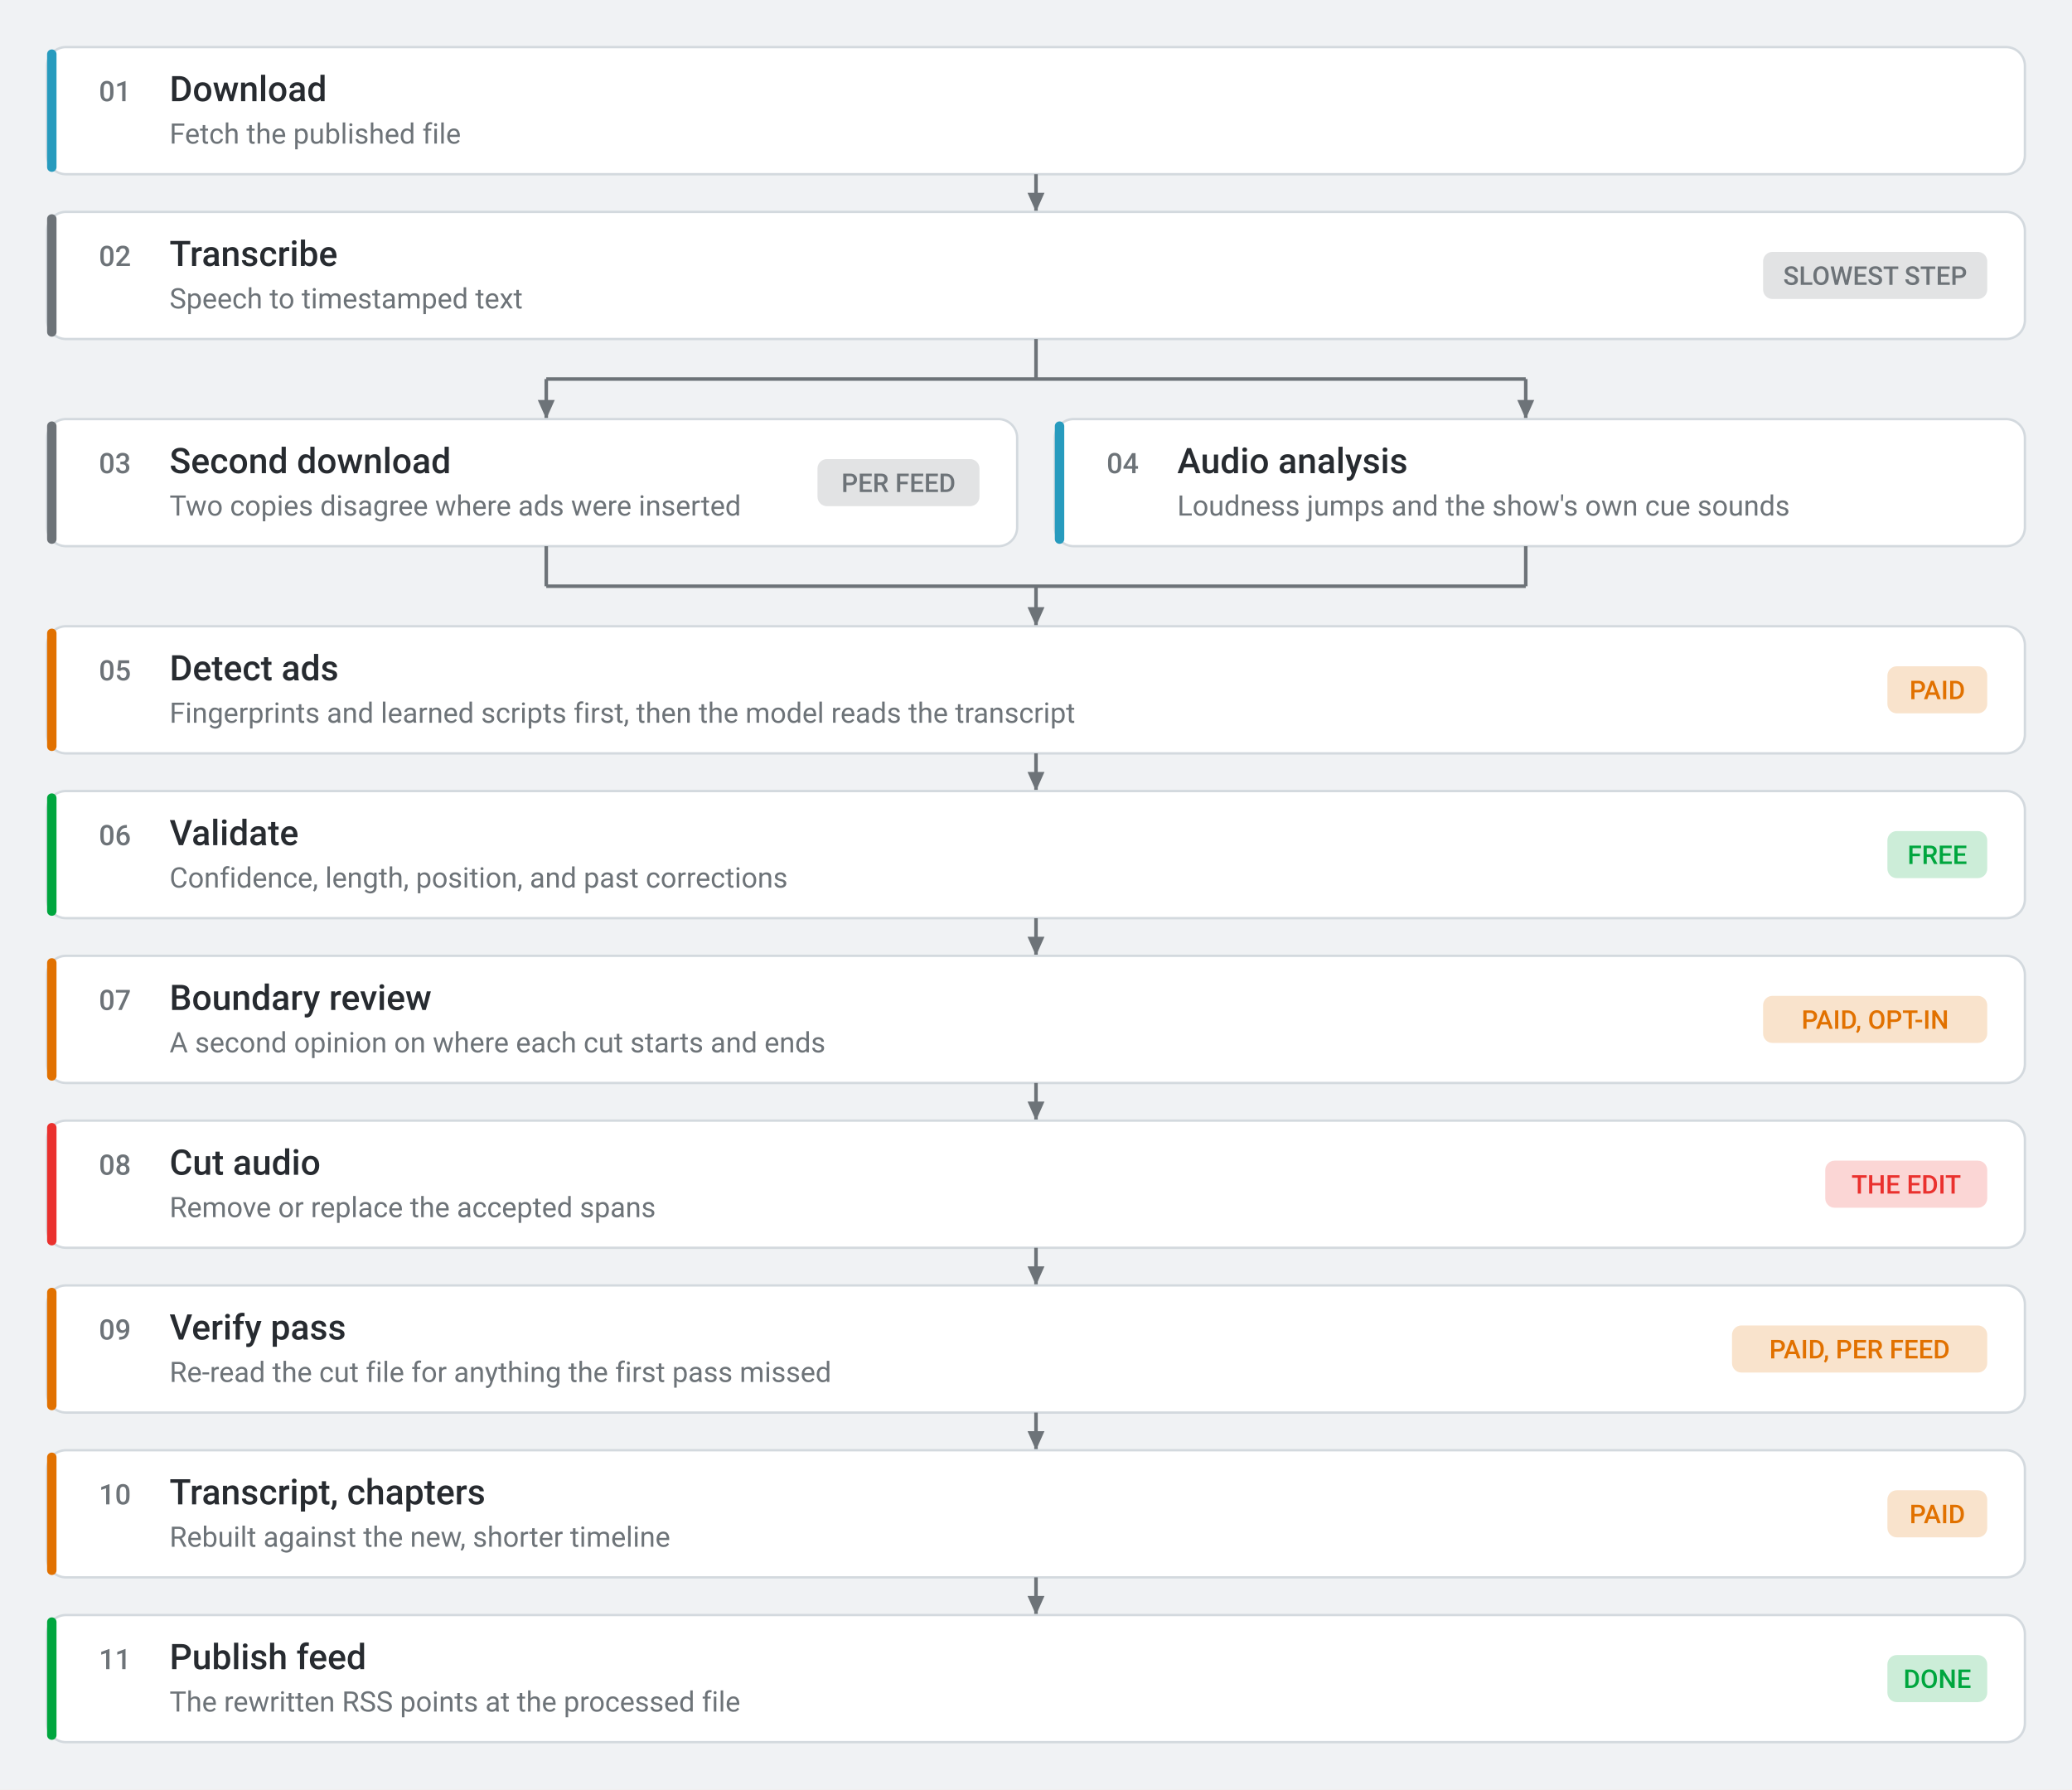
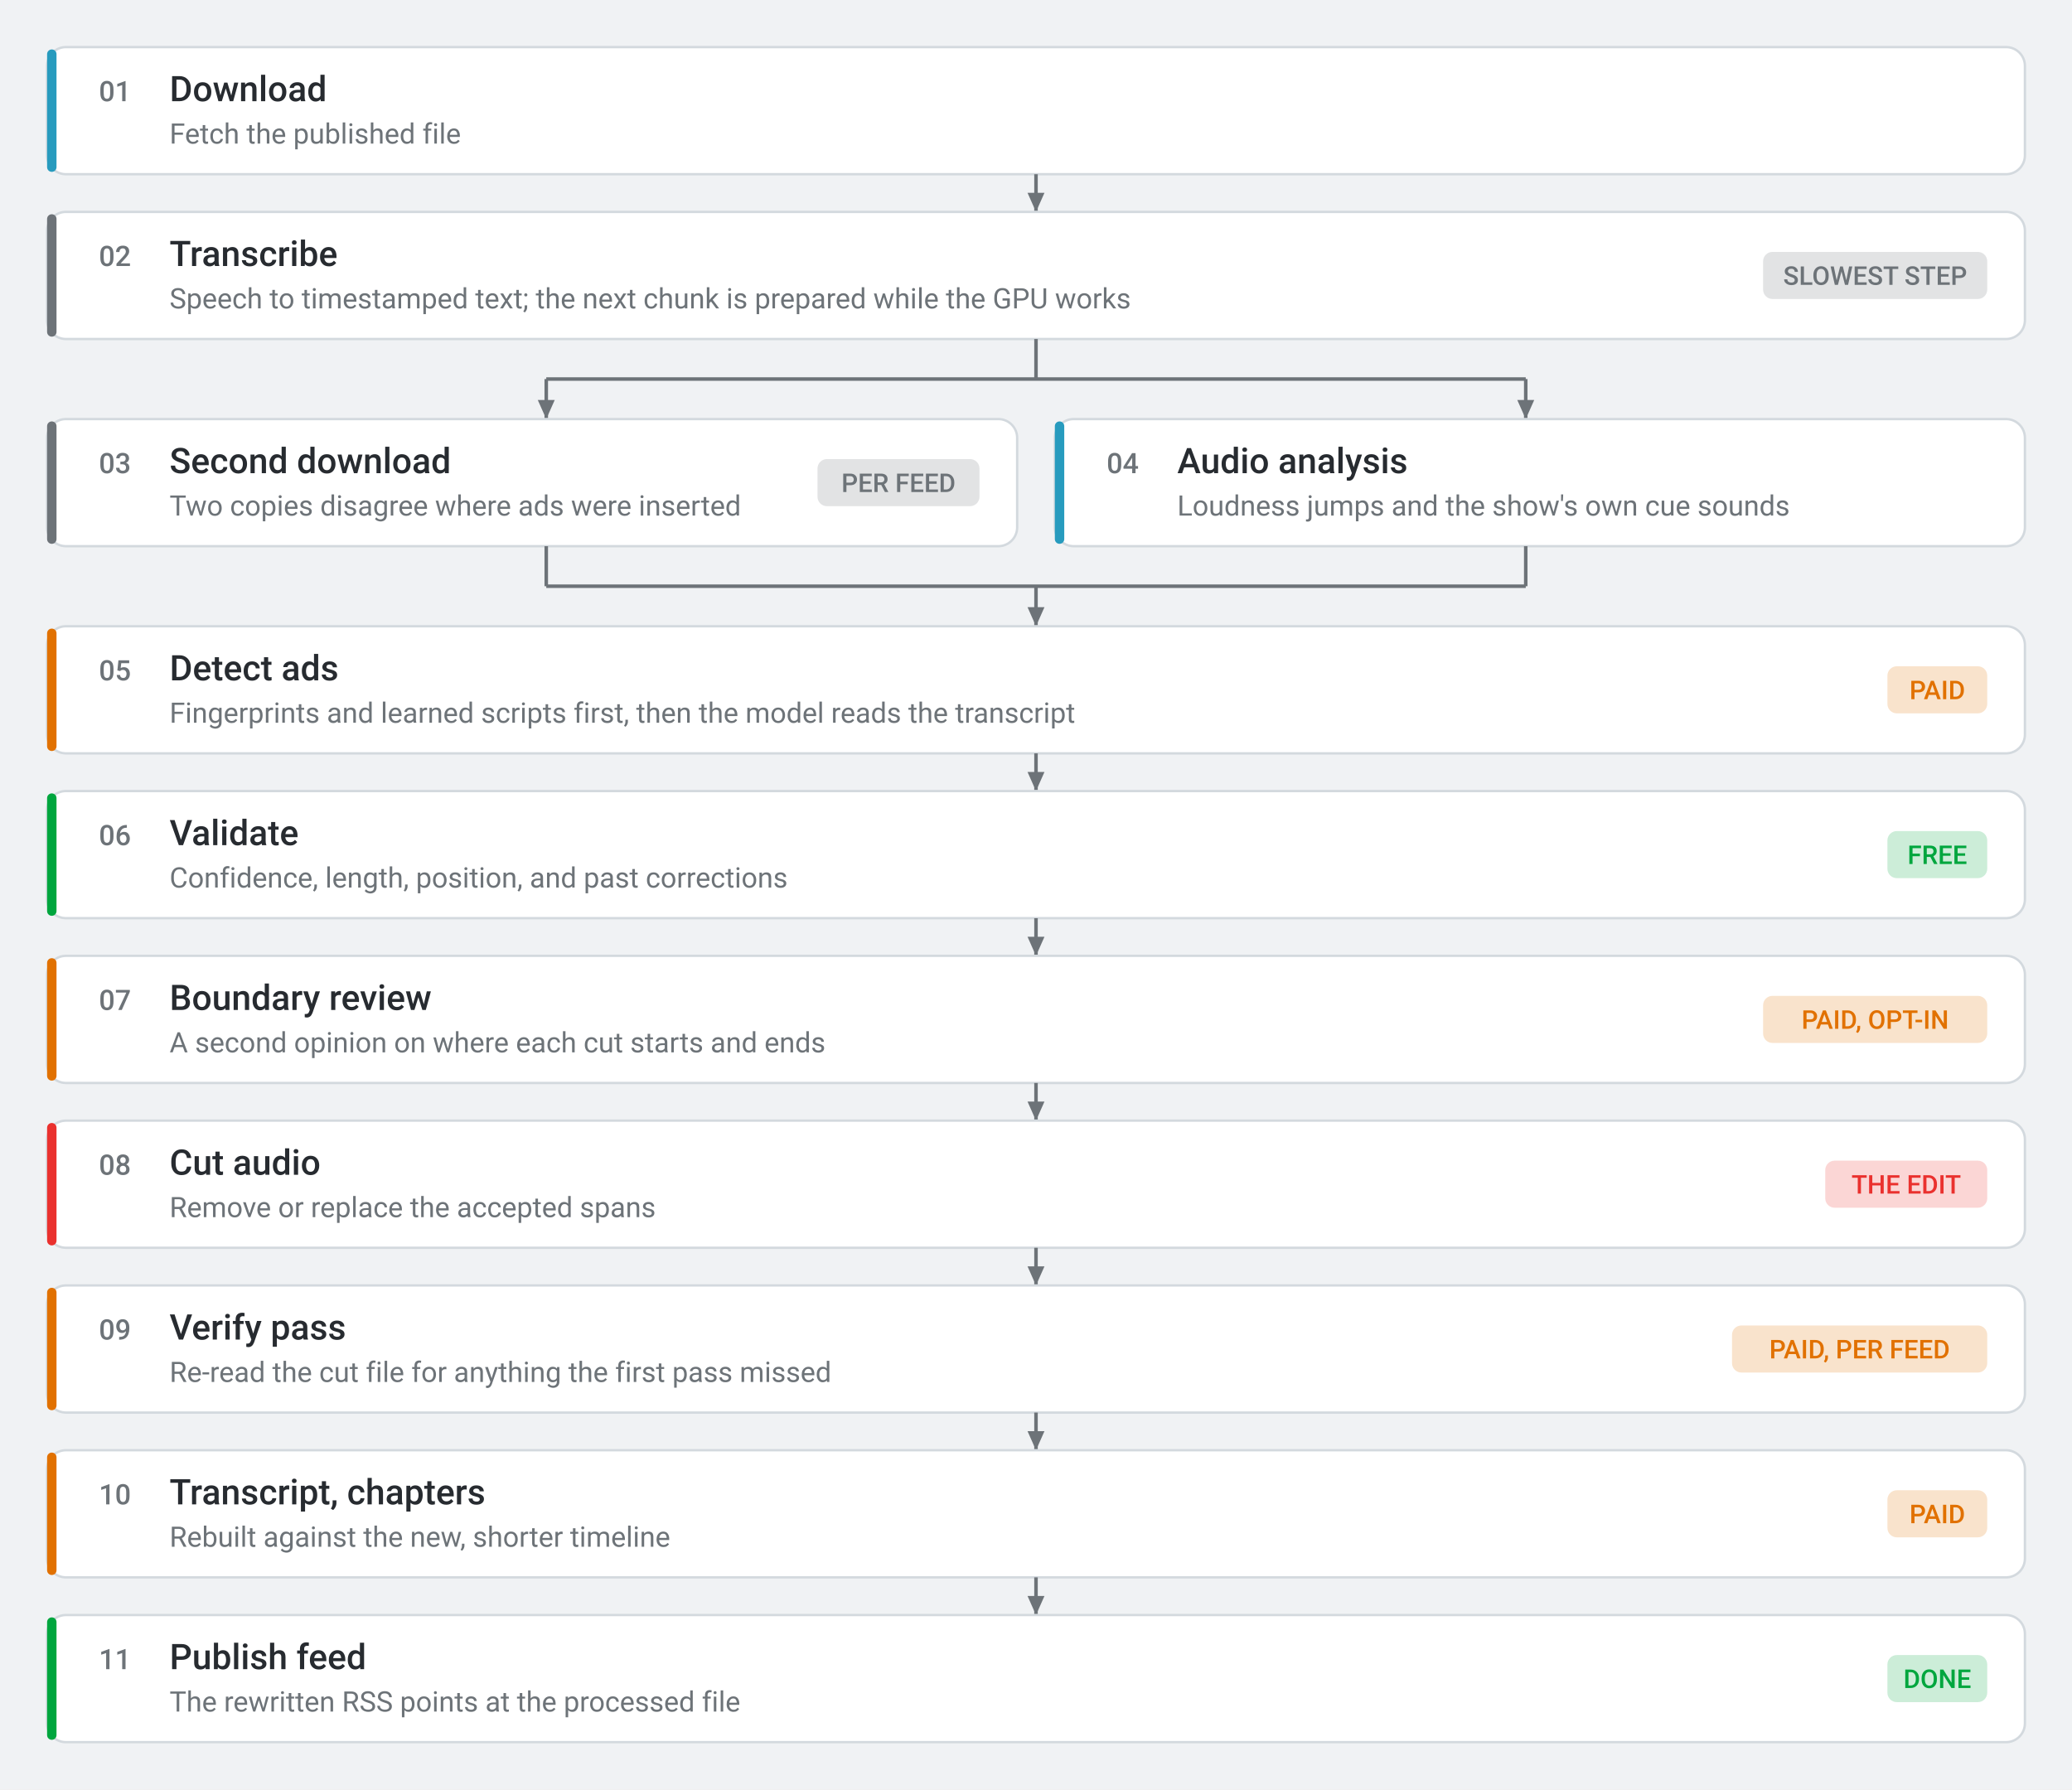
<svg xmlns="http://www.w3.org/2000/svg" viewBox="0 0 880 760" width="880" height="760" role="img" aria-label="The standard processing pipeline">
  <defs>
    <marker id="ar" viewBox="0 0 10 10" refX="9" refY="5" markerWidth="6" markerHeight="6" orient="auto-start-reverse">
      <path d="M 0 1 L 9 5 L 0 9 z" fill="#6D7378" />
    </marker>
    <marker id="arp" viewBox="0 0 10 10" refX="9" refY="5" markerWidth="6" markerHeight="6" orient="auto-start-reverse">
      <path d="M 0 1 L 9 5 L 0 9 z" fill="#279BBE" />
    </marker>
    <pattern id="hatch" width="7" height="7" patternTransform="rotate(45)" patternUnits="userSpaceOnUse">
      <line x1="0" y1="0" x2="0" y2="7" stroke="#EA312E" stroke-width="2" opacity="0.28" />
    </pattern>
    <pattern id="hatchq" width="7" height="7" patternTransform="rotate(45)" patternUnits="userSpaceOnUse">
      <line x1="0" y1="0" x2="0" y2="7" stroke="#6D7378" stroke-width="2" opacity="0.20" />
    </pattern>
  </defs>
  <rect width="880" height="760" fill="#F0F2F4" />
  <rect x="20" y="20" width="840" height="54" rx="8" fill="#FFFFFF" stroke="#D3D9DE" stroke-width="1" />
  <rect x="20" y="21" width="4" height="52" rx="2" fill="#279BBE" />
  <text x="42" y="43" font-family="Roboto, -apple-system, BlinkMacSystemFont, 'Segoe UI', sans-serif" font-size="12" font-weight="500" fill="#6D7378" text-anchor="start">01</text>
  <text x="72" y="43" font-family="Roboto, -apple-system, BlinkMacSystemFont, 'Segoe UI', sans-serif" font-size="15" font-weight="500" fill="#272B30" text-anchor="start">Download</text>
  <text x="72" y="61" font-family="Roboto, -apple-system, BlinkMacSystemFont, 'Segoe UI', sans-serif" font-size="12" font-weight="400" fill="#6D7378" text-anchor="start">Fetch the published file</text>
  <path d="M 440 74 L 440 90" stroke="#6D7378" stroke-width="1.5" fill="none" marker-end="url(#ar)" />
  <rect x="20" y="90" width="840" height="54" rx="8" fill="#FFFFFF" stroke="#D3D9DE" stroke-width="1" />
  <rect x="20" y="91" width="4" height="52" rx="2" fill="#6D7378" />
  <text x="42" y="113" font-family="Roboto, -apple-system, BlinkMacSystemFont, 'Segoe UI', sans-serif" font-size="12" font-weight="500" fill="#6D7378" text-anchor="start">02</text>
  <text x="72" y="113" font-family="Roboto, -apple-system, BlinkMacSystemFont, 'Segoe UI', sans-serif" font-size="15" font-weight="500" fill="#272B30" text-anchor="start">Transcribe</text>
-   <text x="72" y="131" font-family="Roboto, -apple-system, BlinkMacSystemFont, 'Segoe UI', sans-serif" font-size="12" font-weight="400" fill="#6D7378" text-anchor="start">Speech to timestamped text</text>
+   <text x="72" y="131" font-family="Roboto, -apple-system, BlinkMacSystemFont, 'Segoe UI', sans-serif" font-size="12" font-weight="400" fill="#6D7378" text-anchor="start">Speech to timestamped text; the next chunk is prepared while the GPU works</text>
  <rect x="748.8" y="107" width="95.2" height="20" rx="4" fill="#E2E3E4" stroke="none" stroke-width="0" />
  <text x="796.4" y="121" font-family="Roboto, -apple-system, BlinkMacSystemFont, 'Segoe UI', sans-serif" font-size="11" font-weight="500" fill="#6D7378" text-anchor="middle">SLOWEST STEP</text>
  <path d="M 440 144 L 440 161.0 M 232 161.0 L 648 161.0 M 232 161.0 L 232 172 M 648 161.0 L 648 172" stroke="#6D7378" stroke-width="1.5" fill="none" />
  <path d="M 232 171 L 232 178" stroke="#6D7378" stroke-width="1.5" fill="none" marker-end="url(#ar)" />
  <path d="M 648 171 L 648 178" stroke="#6D7378" stroke-width="1.5" fill="none" marker-end="url(#ar)" />
  <rect x="20" y="178" width="412" height="54" rx="8" fill="#FFFFFF" stroke="#D3D9DE" stroke-width="1" />
  <rect x="20" y="179" width="4" height="52" rx="2" fill="#6D7378" />
  <text x="42" y="201" font-family="Roboto, -apple-system, BlinkMacSystemFont, 'Segoe UI', sans-serif" font-size="12" font-weight="500" fill="#6D7378" text-anchor="start">03</text>
  <text x="72" y="201" font-family="Roboto, -apple-system, BlinkMacSystemFont, 'Segoe UI', sans-serif" font-size="15" font-weight="500" fill="#272B30" text-anchor="start">Second download</text>
  <text x="72" y="219" font-family="Roboto, -apple-system, BlinkMacSystemFont, 'Segoe UI', sans-serif" font-size="12" font-weight="400" fill="#6D7378" text-anchor="start">Two copies disagree where ads were inserted</text>
  <rect x="347.2" y="195" width="68.8" height="20" rx="4" fill="#E2E3E4" stroke="none" stroke-width="0" />
  <text x="381.6" y="209" font-family="Roboto, -apple-system, BlinkMacSystemFont, 'Segoe UI', sans-serif" font-size="11" font-weight="500" fill="#6D7378" text-anchor="middle">PER FEED</text>
  <rect x="448" y="178" width="412" height="54" rx="8" fill="#FFFFFF" stroke="#D3D9DE" stroke-width="1" />
  <rect x="448" y="179" width="4" height="52" rx="2" fill="#279BBE" />
  <text x="470" y="201" font-family="Roboto, -apple-system, BlinkMacSystemFont, 'Segoe UI', sans-serif" font-size="12" font-weight="500" fill="#6D7378" text-anchor="start">04</text>
  <text x="500" y="201" font-family="Roboto, -apple-system, BlinkMacSystemFont, 'Segoe UI', sans-serif" font-size="15" font-weight="500" fill="#272B30" text-anchor="start">Audio analysis</text>
  <text x="500" y="219" font-family="Roboto, -apple-system, BlinkMacSystemFont, 'Segoe UI', sans-serif" font-size="12" font-weight="400" fill="#6D7378" text-anchor="start">Loudness jumps and the show's own cue sounds</text>
  <path d="M 232 232 L 232 249.0 M 648 232 L 648 249.0 M 232 249.0 L 648 249.0 M 440 249.0 L 440 260" stroke="#6D7378" stroke-width="1.5" fill="none" />
  <path d="M 440 259 L 440 266" stroke="#6D7378" stroke-width="1.5" fill="none" marker-end="url(#ar)" />
  <rect x="20" y="266" width="840" height="54" rx="8" fill="#FFFFFF" stroke="#D3D9DE" stroke-width="1" />
  <rect x="20" y="267" width="4" height="52" rx="2" fill="#E17100" />
  <text x="42" y="289" font-family="Roboto, -apple-system, BlinkMacSystemFont, 'Segoe UI', sans-serif" font-size="12" font-weight="500" fill="#6D7378" text-anchor="start">05</text>
  <text x="72" y="289" font-family="Roboto, -apple-system, BlinkMacSystemFont, 'Segoe UI', sans-serif" font-size="15" font-weight="500" fill="#272B30" text-anchor="start">Detect ads</text>
  <text x="72" y="307" font-family="Roboto, -apple-system, BlinkMacSystemFont, 'Segoe UI', sans-serif" font-size="12" font-weight="400" fill="#6D7378" text-anchor="start">Fingerprints and learned scripts first, then the model reads the transcript</text>
  <rect x="801.6" y="283" width="42.4" height="20" rx="4" fill="#F9E3CC" stroke="none" stroke-width="0" />
  <text x="822.8" y="297" font-family="Roboto, -apple-system, BlinkMacSystemFont, 'Segoe UI', sans-serif" font-size="11" font-weight="500" fill="#E17100" text-anchor="middle">PAID</text>
  <path d="M 440 320 L 440 336" stroke="#6D7378" stroke-width="1.5" fill="none" marker-end="url(#ar)" />
  <rect x="20" y="336" width="840" height="54" rx="8" fill="#FFFFFF" stroke="#D3D9DE" stroke-width="1" />
  <rect x="20" y="337" width="4" height="52" rx="2" fill="#00A63E" />
  <text x="42" y="359" font-family="Roboto, -apple-system, BlinkMacSystemFont, 'Segoe UI', sans-serif" font-size="12" font-weight="500" fill="#6D7378" text-anchor="start">06</text>
  <text x="72" y="359" font-family="Roboto, -apple-system, BlinkMacSystemFont, 'Segoe UI', sans-serif" font-size="15" font-weight="500" fill="#272B30" text-anchor="start">Validate</text>
  <text x="72" y="377" font-family="Roboto, -apple-system, BlinkMacSystemFont, 'Segoe UI', sans-serif" font-size="12" font-weight="400" fill="#6D7378" text-anchor="start">Confidence, length, position, and past corrections</text>
  <rect x="801.6" y="353" width="42.4" height="20" rx="4" fill="#CCEDD8" stroke="none" stroke-width="0" />
  <text x="822.8" y="367" font-family="Roboto, -apple-system, BlinkMacSystemFont, 'Segoe UI', sans-serif" font-size="11" font-weight="500" fill="#00A63E" text-anchor="middle">FREE</text>
  <path d="M 440 390 L 440 406" stroke="#6D7378" stroke-width="1.5" fill="none" marker-end="url(#ar)" />
  <rect x="20" y="406" width="840" height="54" rx="8" fill="#FFFFFF" stroke="#D3D9DE" stroke-width="1" />
  <rect x="20" y="407" width="4" height="52" rx="2" fill="#E17100" />
  <text x="42" y="429" font-family="Roboto, -apple-system, BlinkMacSystemFont, 'Segoe UI', sans-serif" font-size="12" font-weight="500" fill="#6D7378" text-anchor="start">07</text>
  <text x="72" y="429" font-family="Roboto, -apple-system, BlinkMacSystemFont, 'Segoe UI', sans-serif" font-size="15" font-weight="500" fill="#272B30" text-anchor="start">Boundary review</text>
  <text x="72" y="447" font-family="Roboto, -apple-system, BlinkMacSystemFont, 'Segoe UI', sans-serif" font-size="12" font-weight="400" fill="#6D7378" text-anchor="start">A second opinion on where each cut starts and ends</text>
  <rect x="748.8" y="423" width="95.2" height="20" rx="4" fill="#F9E3CC" stroke="none" stroke-width="0" />
  <text x="796.4" y="437" font-family="Roboto, -apple-system, BlinkMacSystemFont, 'Segoe UI', sans-serif" font-size="11" font-weight="500" fill="#E17100" text-anchor="middle">PAID, OPT-IN</text>
  <path d="M 440 460 L 440 476" stroke="#6D7378" stroke-width="1.5" fill="none" marker-end="url(#ar)" />
  <rect x="20" y="476" width="840" height="54" rx="8" fill="#FFFFFF" stroke="#D3D9DE" stroke-width="1" />
  <rect x="20" y="477" width="4" height="52" rx="2" fill="#EA312E" />
  <text x="42" y="499" font-family="Roboto, -apple-system, BlinkMacSystemFont, 'Segoe UI', sans-serif" font-size="12" font-weight="500" fill="#6D7378" text-anchor="start">08</text>
  <text x="72" y="499" font-family="Roboto, -apple-system, BlinkMacSystemFont, 'Segoe UI', sans-serif" font-size="15" font-weight="500" fill="#272B30" text-anchor="start">Cut audio</text>
  <text x="72" y="517" font-family="Roboto, -apple-system, BlinkMacSystemFont, 'Segoe UI', sans-serif" font-size="12" font-weight="400" fill="#6D7378" text-anchor="start">Remove or replace the accepted spans</text>
  <rect x="775.2" y="493" width="68.8" height="20" rx="4" fill="#FBD6D5" stroke="none" stroke-width="0" />
  <text x="809.6" y="507" font-family="Roboto, -apple-system, BlinkMacSystemFont, 'Segoe UI', sans-serif" font-size="11" font-weight="500" fill="#EA312E" text-anchor="middle">THE EDIT</text>
  <path d="M 440 530 L 440 546" stroke="#6D7378" stroke-width="1.5" fill="none" marker-end="url(#ar)" />
  <rect x="20" y="546" width="840" height="54" rx="8" fill="#FFFFFF" stroke="#D3D9DE" stroke-width="1" />
  <rect x="20" y="547" width="4" height="52" rx="2" fill="#E17100" />
  <text x="42" y="569" font-family="Roboto, -apple-system, BlinkMacSystemFont, 'Segoe UI', sans-serif" font-size="12" font-weight="500" fill="#6D7378" text-anchor="start">09</text>
  <text x="72" y="569" font-family="Roboto, -apple-system, BlinkMacSystemFont, 'Segoe UI', sans-serif" font-size="15" font-weight="500" fill="#272B30" text-anchor="start">Verify pass</text>
  <text x="72" y="587" font-family="Roboto, -apple-system, BlinkMacSystemFont, 'Segoe UI', sans-serif" font-size="12" font-weight="400" fill="#6D7378" text-anchor="start">Re-read the cut file for anything the first pass missed</text>
  <rect x="735.6" y="563" width="108.4" height="20" rx="4" fill="#F9E3CC" stroke="none" stroke-width="0" />
  <text x="789.8" y="577" font-family="Roboto, -apple-system, BlinkMacSystemFont, 'Segoe UI', sans-serif" font-size="11" font-weight="500" fill="#E17100" text-anchor="middle">PAID, PER FEED</text>
  <path d="M 440 600 L 440 616" stroke="#6D7378" stroke-width="1.5" fill="none" marker-end="url(#ar)" />
  <rect x="20" y="616" width="840" height="54" rx="8" fill="#FFFFFF" stroke="#D3D9DE" stroke-width="1" />
  <rect x="20" y="617" width="4" height="52" rx="2" fill="#E17100" />
  <text x="42" y="639" font-family="Roboto, -apple-system, BlinkMacSystemFont, 'Segoe UI', sans-serif" font-size="12" font-weight="500" fill="#6D7378" text-anchor="start">10</text>
  <text x="72" y="639" font-family="Roboto, -apple-system, BlinkMacSystemFont, 'Segoe UI', sans-serif" font-size="15" font-weight="500" fill="#272B30" text-anchor="start">Transcript, chapters</text>
  <text x="72" y="657" font-family="Roboto, -apple-system, BlinkMacSystemFont, 'Segoe UI', sans-serif" font-size="12" font-weight="400" fill="#6D7378" text-anchor="start">Rebuilt against the new, shorter timeline</text>
  <rect x="801.6" y="633" width="42.4" height="20" rx="4" fill="#F9E3CC" stroke="none" stroke-width="0" />
  <text x="822.8" y="647" font-family="Roboto, -apple-system, BlinkMacSystemFont, 'Segoe UI', sans-serif" font-size="11" font-weight="500" fill="#E17100" text-anchor="middle">PAID</text>
  <path d="M 440 670 L 440 686" stroke="#6D7378" stroke-width="1.5" fill="none" marker-end="url(#ar)" />
  <rect x="20" y="686" width="840" height="54" rx="8" fill="#FFFFFF" stroke="#D3D9DE" stroke-width="1" />
  <rect x="20" y="687" width="4" height="52" rx="2" fill="#00A63E" />
  <text x="42" y="709" font-family="Roboto, -apple-system, BlinkMacSystemFont, 'Segoe UI', sans-serif" font-size="12" font-weight="500" fill="#6D7378" text-anchor="start">11</text>
  <text x="72" y="709" font-family="Roboto, -apple-system, BlinkMacSystemFont, 'Segoe UI', sans-serif" font-size="15" font-weight="500" fill="#272B30" text-anchor="start">Publish feed</text>
  <text x="72" y="727" font-family="Roboto, -apple-system, BlinkMacSystemFont, 'Segoe UI', sans-serif" font-size="12" font-weight="400" fill="#6D7378" text-anchor="start">The rewritten RSS points at the processed file</text>
  <rect x="801.6" y="703" width="42.4" height="20" rx="4" fill="#CCEDD8" stroke="none" stroke-width="0" />
  <text x="822.8" y="717" font-family="Roboto, -apple-system, BlinkMacSystemFont, 'Segoe UI', sans-serif" font-size="11" font-weight="500" fill="#00A63E" text-anchor="middle">DONE</text>
</svg>
